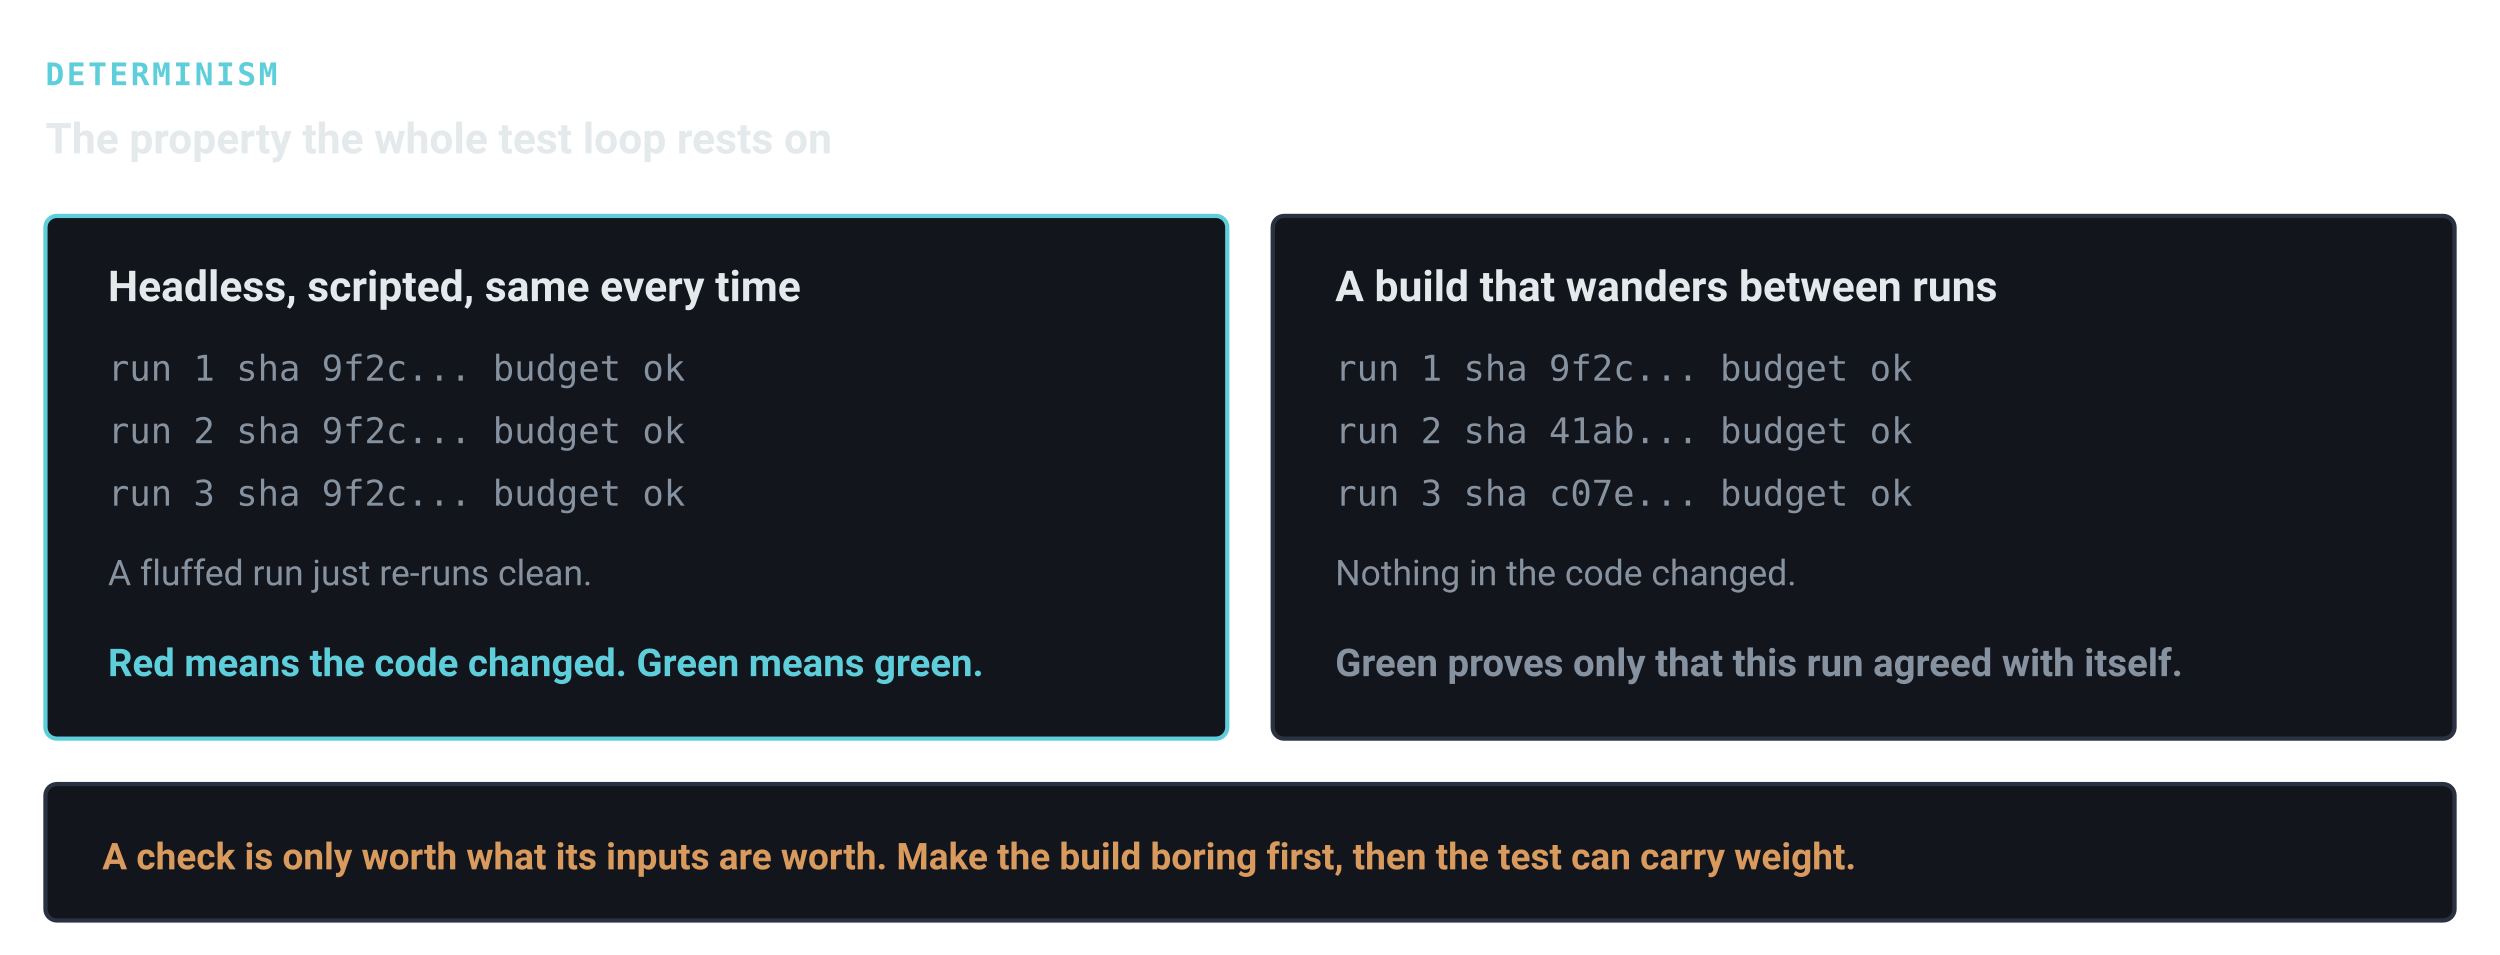
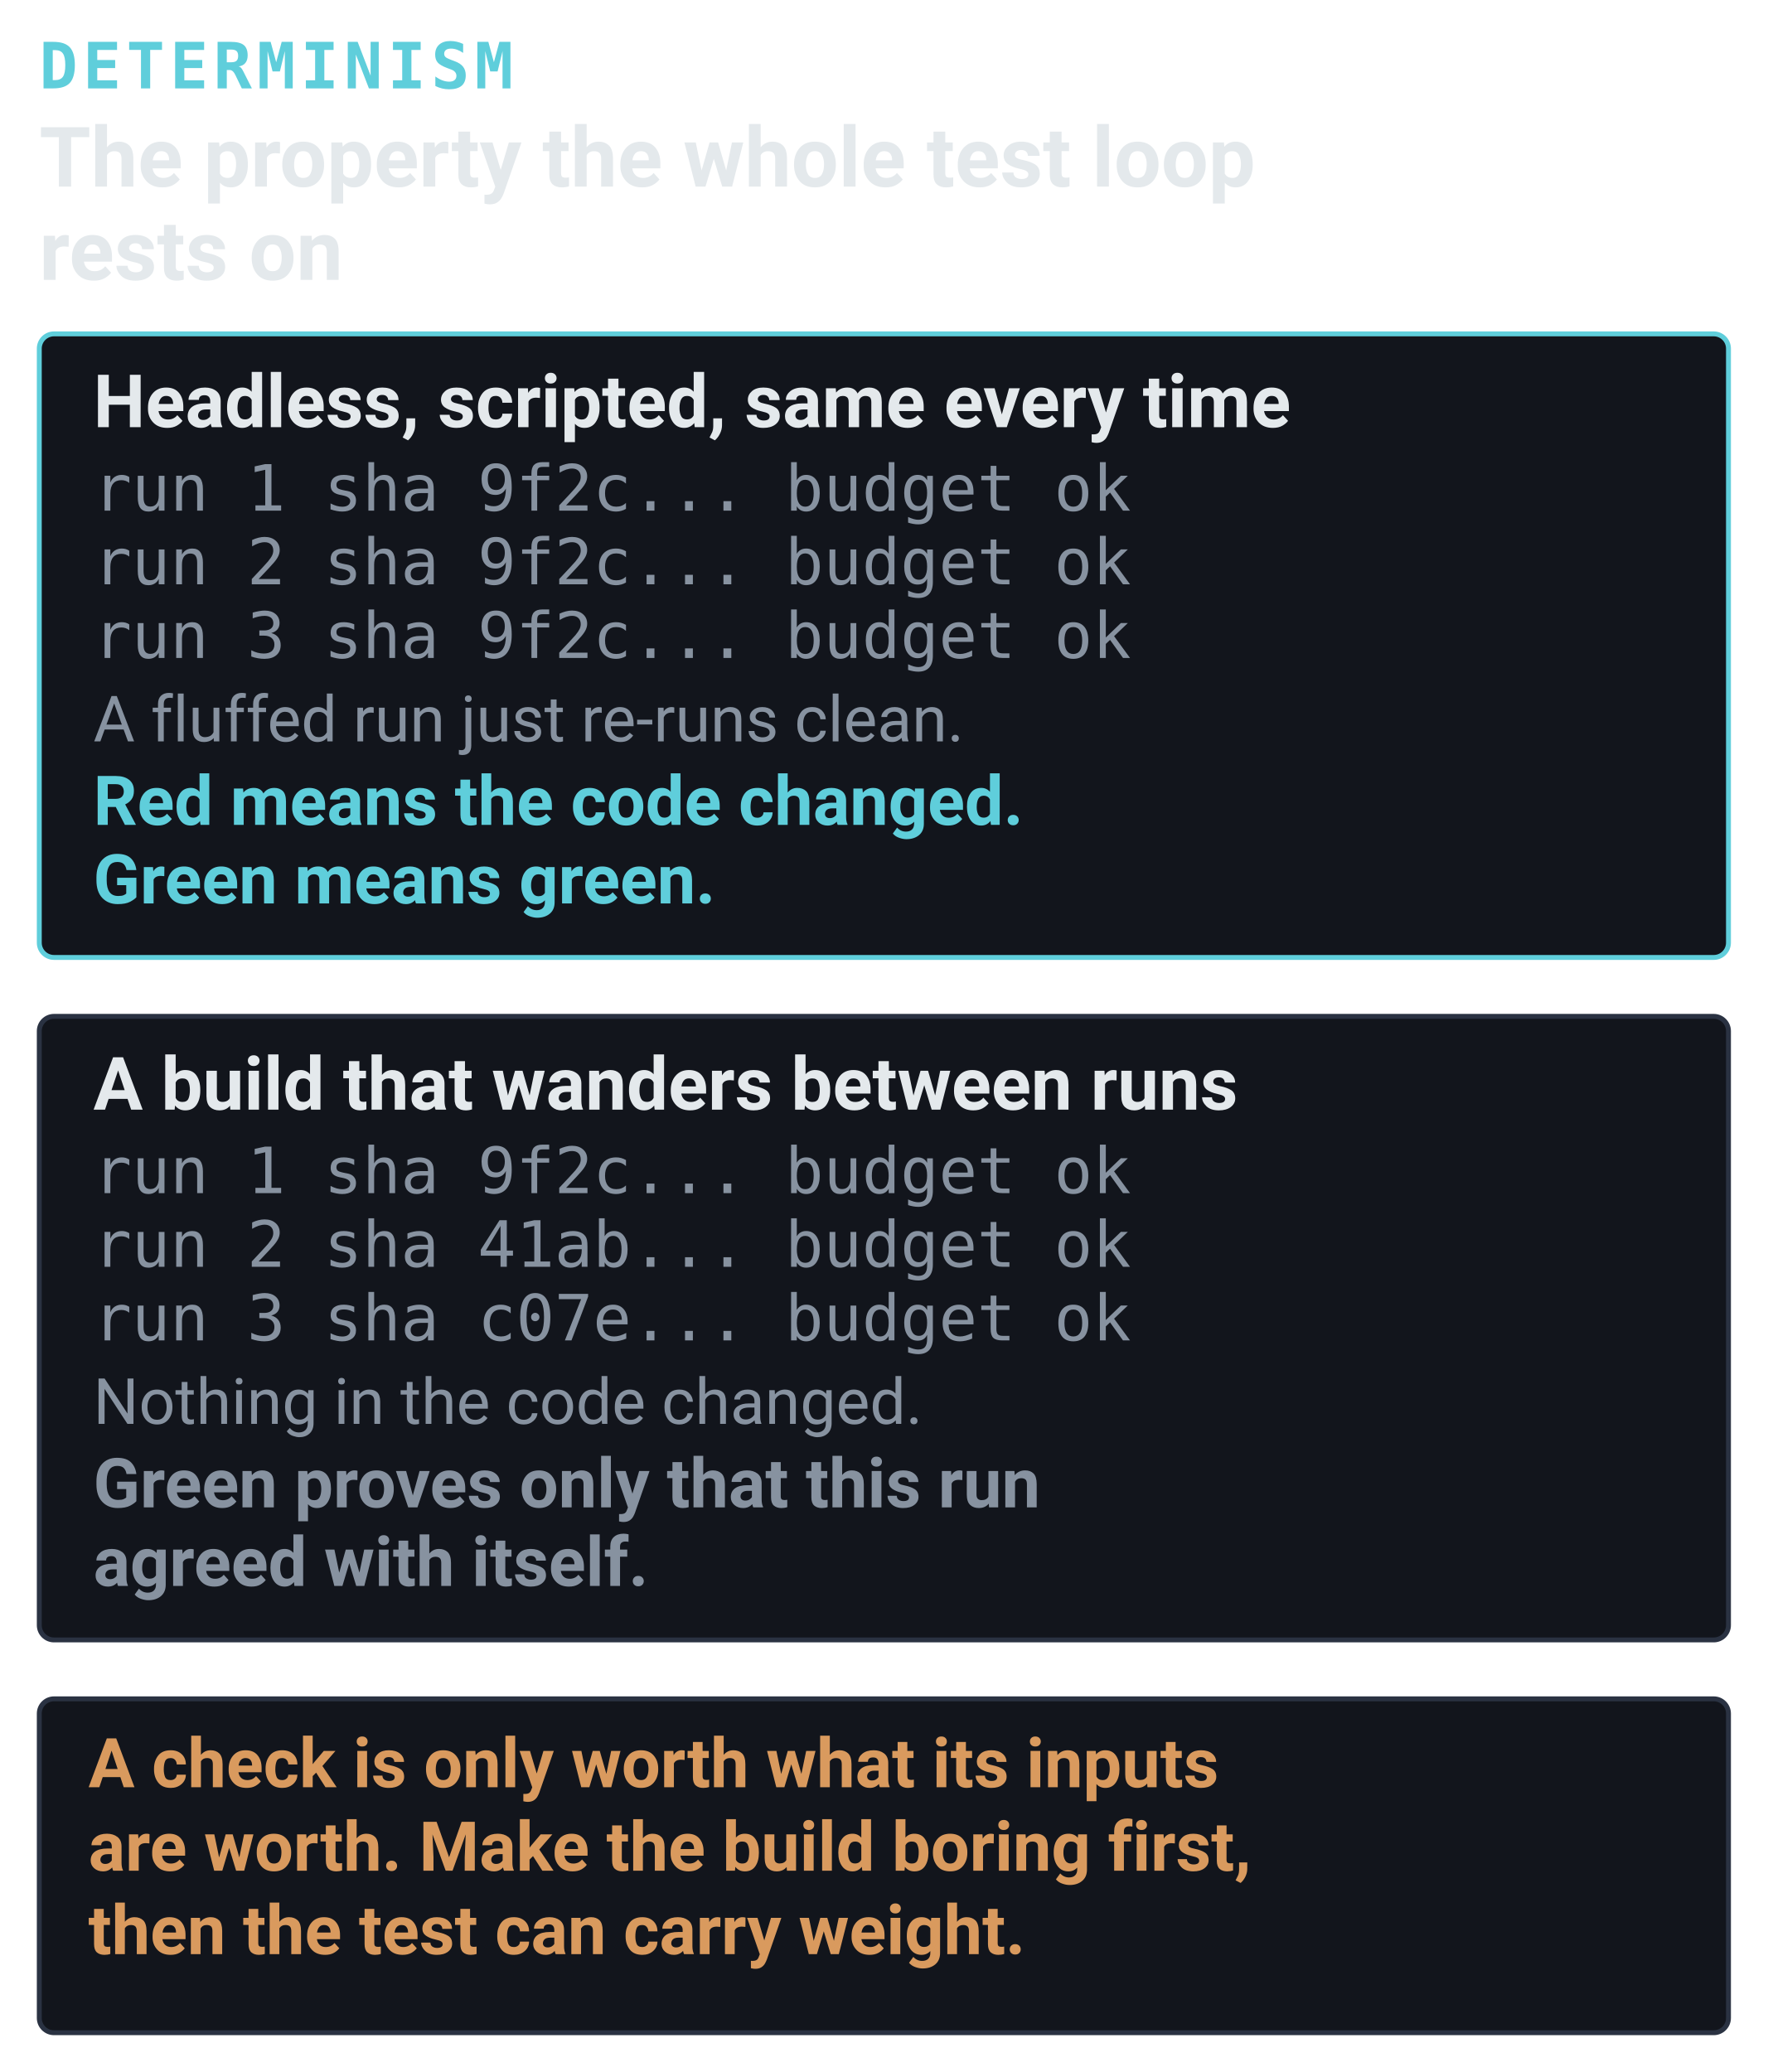
- <svg xmlns="http://www.w3.org/2000/svg" viewBox="0 0 880 336" width="880" height="336" role="img" aria-labelledby="t d">
+ <svg xmlns="http://www.w3.org/2000/svg" viewBox="0 0 720 844" width="720" height="844" role="img" aria-labelledby="t d">
  <style>
-  .n{fill:#12151C;stroke:#2A3242;stroke-width:1.5;rx:4}
-  .lab{font:600 15px ui-sans-serif,system-ui,-apple-system,'Segoe UI',Roboto,sans-serif;fill:#E4E9EC}
-  .sub{font:400 12.5px ui-sans-serif,system-ui,-apple-system,'Segoe UI',Roboto,sans-serif;fill:#8792A0}
-  .k{font:600 11px ui-monospace,SFMono-Regular,Menlo,monospace;letter-spacing:.08em}
-  .mono{font:400 12.5px ui-monospace,SFMono-Regular,Menlo,monospace;fill:#8792A0}
-  .verdict{font:600 13.5px ui-sans-serif,system-ui,-apple-system,'Segoe UI',Roboto,sans-serif}
-  .gate{font:600 13px ui-sans-serif,system-ui,-apple-system,'Segoe UI',Roboto,sans-serif;fill:#D99A5E}
+  .n{fill:#12151C;stroke:#2A3242;stroke-width:2;rx:6}
+  .ttl{font:600 34px ui-sans-serif,system-ui,-apple-system,'Segoe UI',Roboto,sans-serif;fill:#E4E9EC}
+  .lab{font:600 30px ui-sans-serif,system-ui,-apple-system,'Segoe UI',Roboto,sans-serif;fill:#E4E9EC}
+  .sub{font:400 26px ui-sans-serif,system-ui,-apple-system,'Segoe UI',Roboto,sans-serif;fill:#8792A0}
+  .k{font:600 26px ui-monospace,SFMono-Regular,Menlo,monospace;letter-spacing:.08em}
+  .mono{font:400 26px ui-monospace,SFMono-Regular,Menlo,monospace;fill:#8792A0}
+  .verdict{font:600 28px ui-sans-serif,system-ui,-apple-system,'Segoe UI',Roboto,sans-serif}
+  .gate{font:600 28px ui-sans-serif,system-ui,-apple-system,'Segoe UI',Roboto,sans-serif;fill:#D99A5E}
</style>
  <g>
-     <text class="k" x="16" y="30" fill="#5FCEDB">DETERMINISM</text>
-     <text class="lab" x="16" y="54">The property the whole test loop rests on</text>
-     <rect class="n" x="16" y="76" width="416" height="184" style="stroke:#5FCEDB" />
-     <text class="lab" x="38" y="106">Headless, scripted, same every time</text>
-     <text class="mono" x="38" y="134">run 1   sha 9f2c...  budget ok</text>
-     <text class="mono" x="38" y="156">run 2   sha 9f2c...  budget ok</text>
-     <text class="mono" x="38" y="178">run 3   sha 9f2c...  budget ok</text>
-     <text class="sub" x="38" y="206">A fluffed run just re-runs clean.</text>
-     <text class="verdict" x="38" y="238" fill="#5FCEDB">Red means the code changed. Green means green.</text>
-     <rect class="n" x="448" y="76" width="416" height="184" />
-     <text class="lab" x="470" y="106">A build that wanders between runs</text>
-     <text class="mono" x="470" y="134">run 1   sha 9f2c...  budget ok</text>
-     <text class="mono" x="470" y="156">run 2   sha 41ab...  budget ok</text>
-     <text class="mono" x="470" y="178">run 3   sha c07e...  budget ok</text>
-     <text class="sub" x="470" y="206">Nothing in the code changed.</text>
-     <text class="verdict" x="470" y="238" fill="#8792A0">Green proves only that this run agreed with itself.</text>
-     <rect x="16" y="276" width="848" height="48" fill="#12151C" stroke="#2A3242" stroke-width="1.5" rx="4" />
-     <text class="gate" x="36" y="306">A check is only worth what its inputs are worth. Make the build boring first, then the test can carry weight.</text>
+     <text class="k" x="16" y="36" fill="#5FCEDB">DETERMINISM</text>
+     <text class="ttl" x="16" y="76">The property the whole test loop</text>
+     <text class="ttl" x="16" y="114">rests on</text>
+     <rect class="n" x="16" y="136" width="688" height="254" style="stroke:#5FCEDB" />
+     <text class="lab" x="38" y="174">Headless, scripted, same every time</text>
+     <text class="mono" x="38" y="208">run 1   sha 9f2c...  budget ok</text>
+     <text class="mono" x="38" y="238">run 2   sha 9f2c...  budget ok</text>
+     <text class="mono" x="38" y="268">run 3   sha 9f2c...  budget ok</text>
+     <text class="sub" x="38" y="302">A fluffed run just re-runs clean.</text>
+     <text class="verdict" x="38" y="336" fill="#5FCEDB">Red means the code changed.</text>
+     <text class="verdict" x="38" y="368" fill="#5FCEDB">Green means green.</text>
+     <rect class="n" x="16" y="414" width="688" height="254" />
+     <text class="lab" x="38" y="452">A build that wanders between runs</text>
+     <text class="mono" x="38" y="486">run 1   sha 9f2c...  budget ok</text>
+     <text class="mono" x="38" y="516">run 2   sha 41ab...  budget ok</text>
+     <text class="mono" x="38" y="546">run 3   sha c07e...  budget ok</text>
+     <text class="sub" x="38" y="580">Nothing in the code changed.</text>
+     <text class="verdict" x="38" y="614" fill="#8792A0">Green proves only that this run</text>
+     <text class="verdict" x="38" y="646" fill="#8792A0">agreed with itself.</text>
+     <rect x="16" y="692" width="688" height="136" fill="#12151C" stroke="#2A3242" stroke-width="2" rx="6" />
+     <text class="gate" x="36" y="728">A check is only worth what its inputs</text>
+     <text class="gate" x="36" y="762">are worth. Make the build boring first,</text>
+     <text class="gate" x="36" y="796">then the test can carry weight.</text>
  </g>
</svg>
